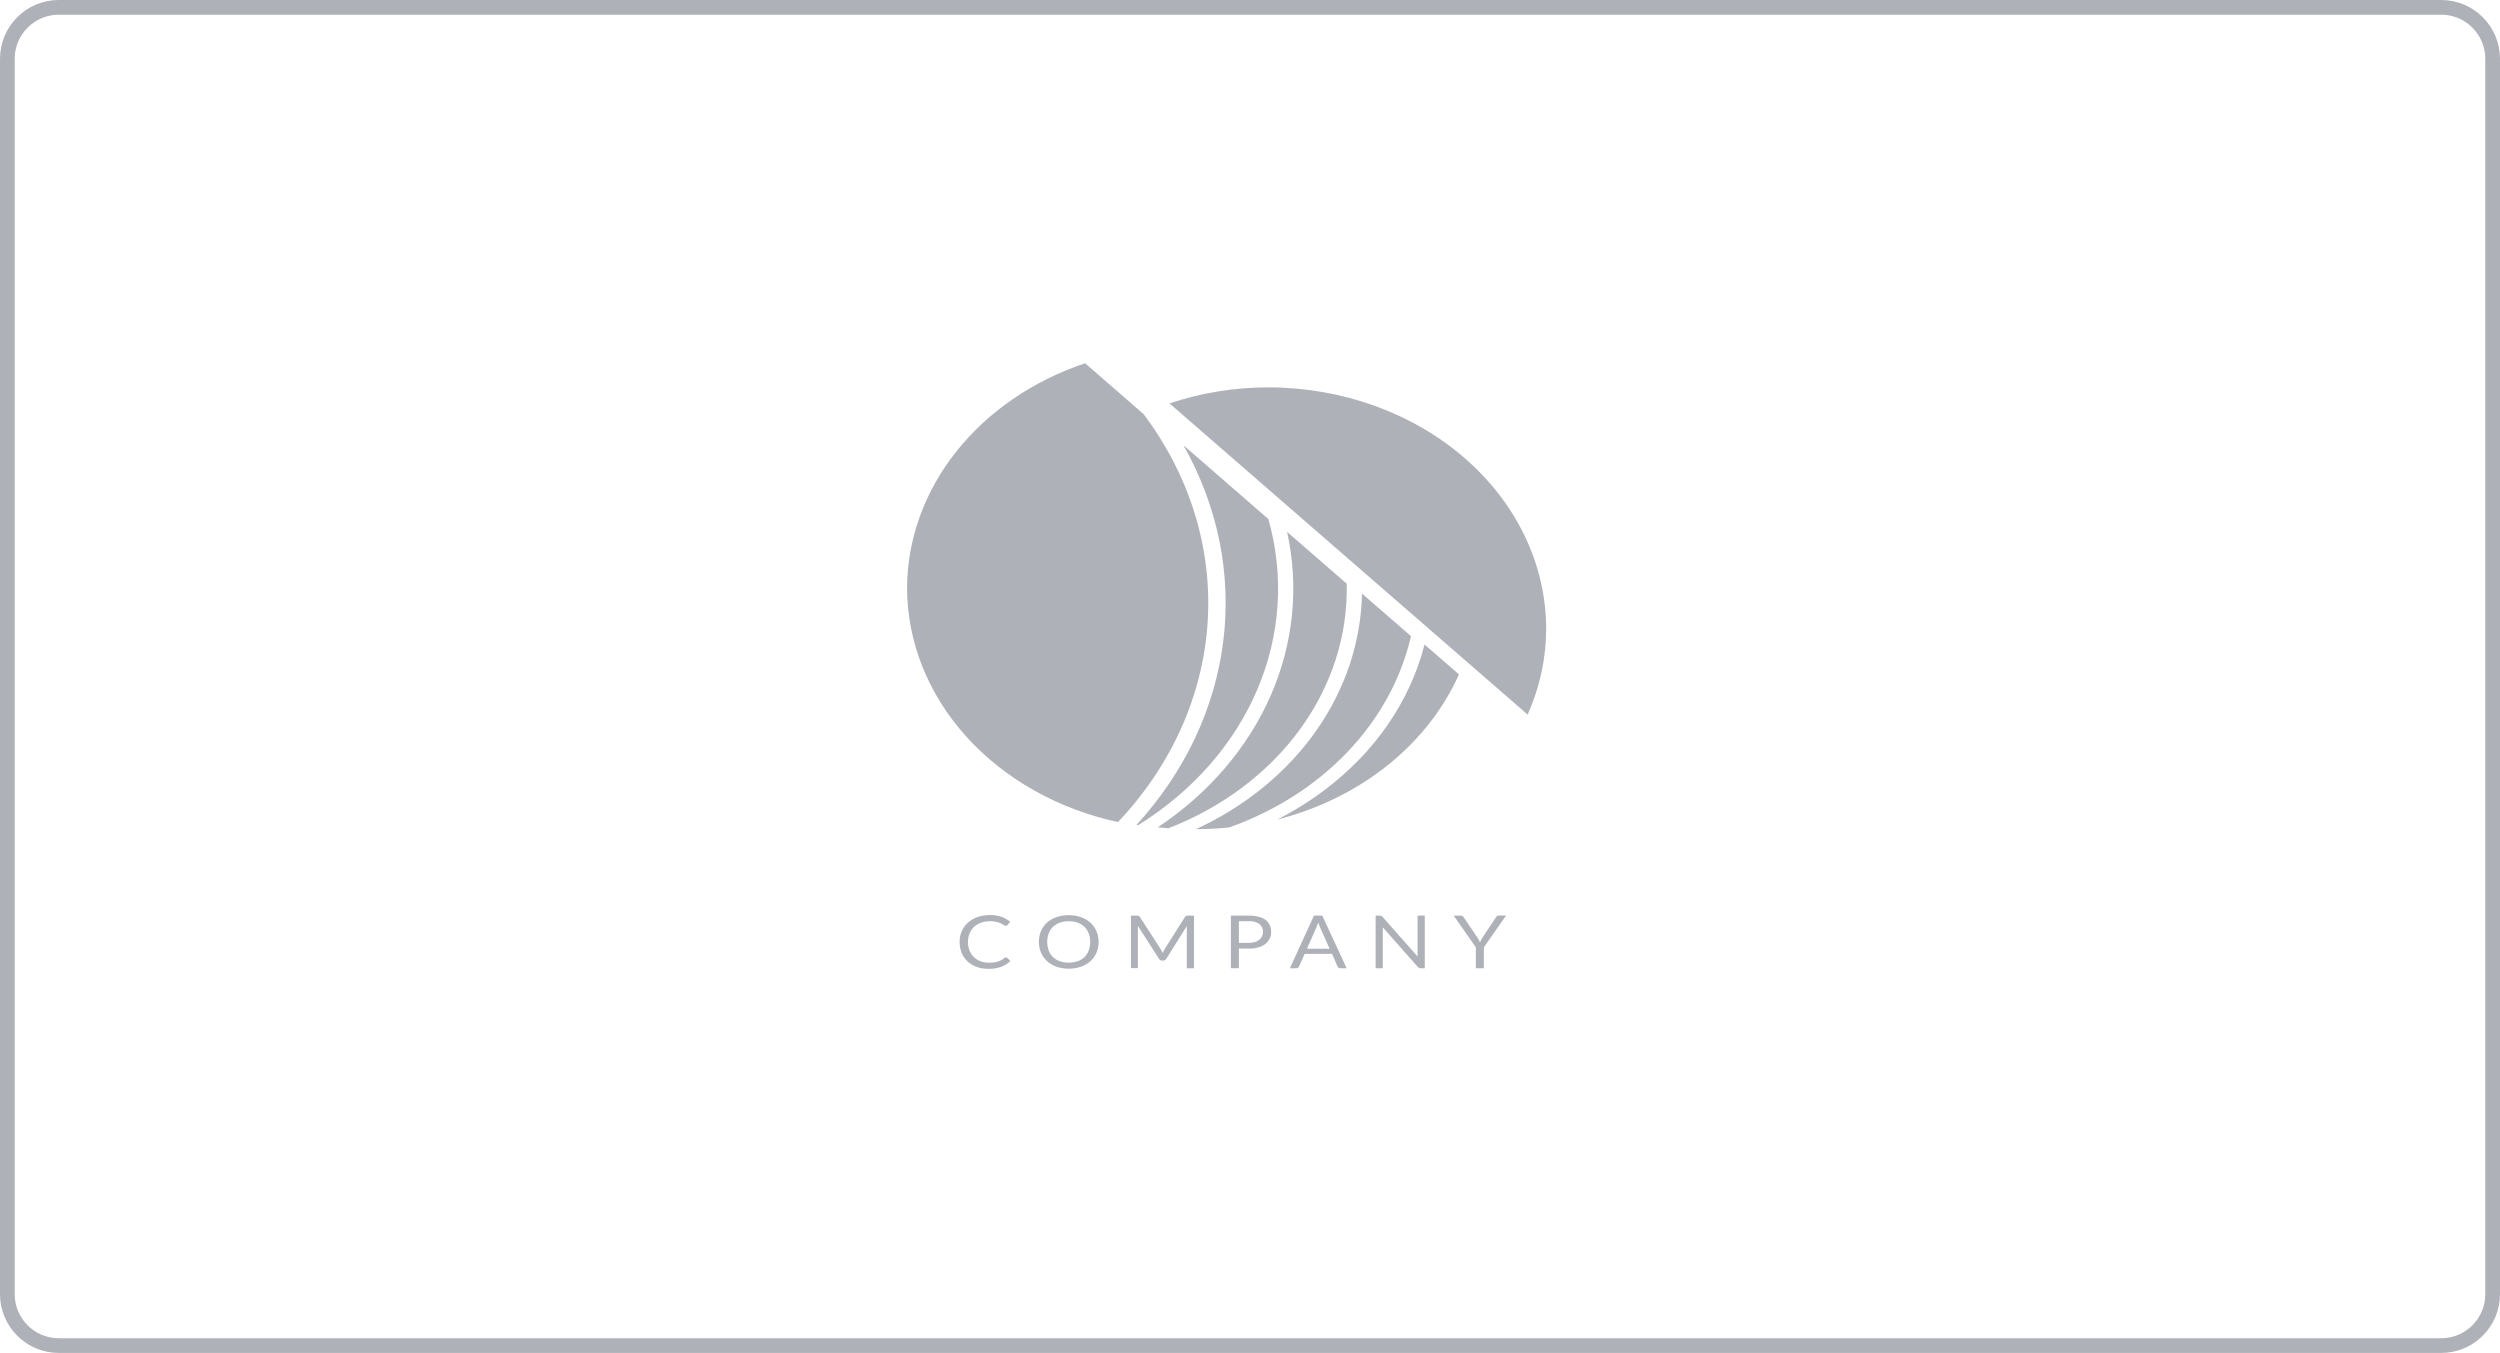
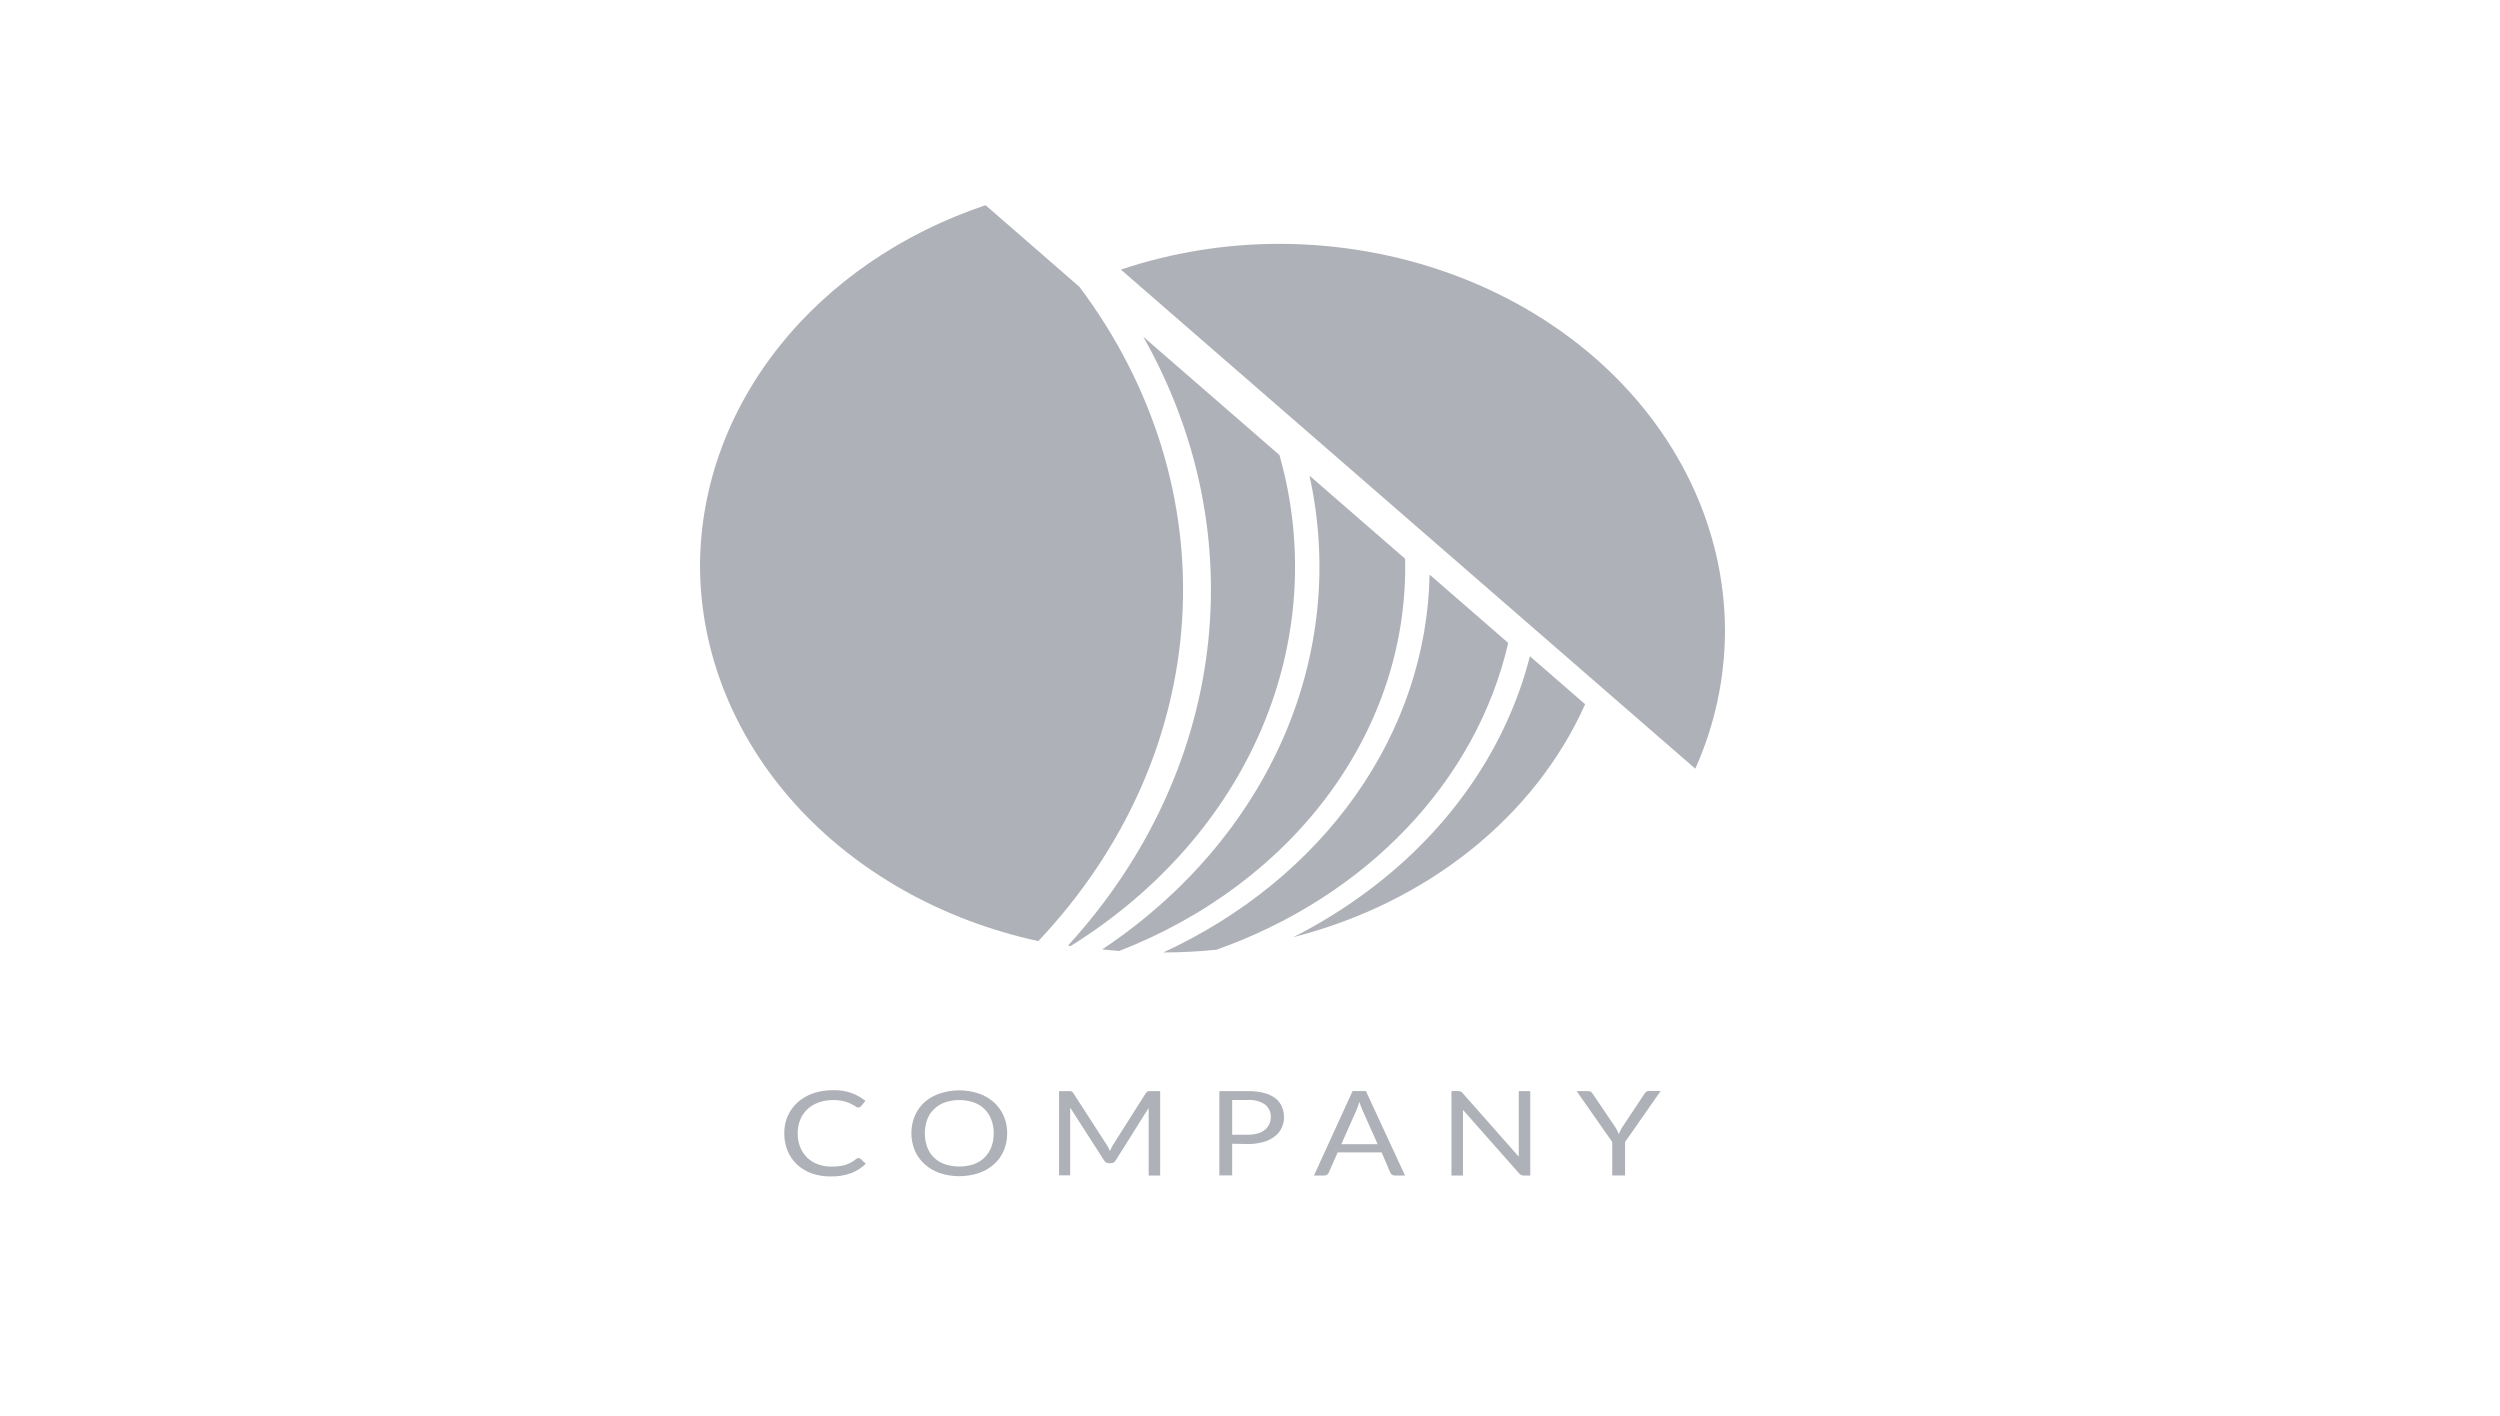
- <svg xmlns="http://www.w3.org/2000/svg" width="170" height="92" viewBox="0 0 170 92" fill="none">
-   <rect x="0.5" y="0.5" width="169" height="91" rx="3.5" stroke="#AFB1B8" />
-   <path d="M68.406 65.101C68.422 65.102 68.438 65.105 68.452 65.111C68.467 65.116 68.48 65.124 68.491 65.135L68.709 65.343C68.54 65.512 68.33 65.647 68.095 65.739C67.82 65.839 67.524 65.888 67.226 65.881C66.945 65.886 66.667 65.841 66.408 65.748C66.174 65.663 65.964 65.536 65.791 65.374C65.616 65.206 65.481 65.01 65.394 64.796C65.298 64.557 65.251 64.306 65.254 64.054C65.251 63.8 65.301 63.548 65.404 63.31C65.5 63.095 65.643 62.899 65.827 62.732C66.013 62.569 66.236 62.441 66.481 62.355C66.75 62.265 67.036 62.22 67.324 62.223C67.591 62.217 67.857 62.258 68.106 62.344C68.322 62.425 68.52 62.538 68.692 62.678L68.51 62.9C68.497 62.916 68.481 62.93 68.463 62.941C68.442 62.953 68.416 62.959 68.39 62.957C68.362 62.956 68.334 62.947 68.311 62.934L68.213 62.874L68.076 62.798C68.017 62.77 67.956 62.746 67.894 62.725C67.813 62.7 67.73 62.68 67.645 62.666C67.538 62.649 67.43 62.641 67.321 62.642C67.114 62.64 66.908 62.674 66.716 62.742C66.537 62.805 66.375 62.9 66.241 63.021C66.105 63.15 66.001 63.302 65.933 63.467C65.856 63.655 65.819 63.854 65.822 64.054C65.818 64.257 65.856 64.46 65.933 64.651C66 64.815 66.103 64.965 66.236 65.094C66.361 65.215 66.516 65.309 66.689 65.369C66.867 65.433 67.058 65.466 67.25 65.464C67.362 65.465 67.473 65.459 67.583 65.445C67.763 65.426 67.935 65.372 68.087 65.286C68.163 65.243 68.236 65.193 68.303 65.139C68.331 65.116 68.368 65.103 68.406 65.101Z" fill="#AFB1B8" />
-   <path d="M74.704 64.054C74.708 64.305 74.658 64.555 74.557 64.791C74.468 65.004 74.328 65.199 74.146 65.363C73.965 65.526 73.745 65.654 73.502 65.738C72.968 65.915 72.378 65.915 71.844 65.738C71.603 65.653 71.385 65.524 71.204 65.362C71.022 65.195 70.881 64.999 70.789 64.784C70.593 64.306 70.593 63.785 70.789 63.308C70.882 63.092 71.023 62.895 71.204 62.727C71.386 62.569 71.604 62.446 71.844 62.365C72.377 62.185 72.969 62.185 73.502 62.365C73.744 62.45 73.963 62.578 74.145 62.741C74.325 62.906 74.465 63.1 74.557 63.312C74.658 63.55 74.708 63.801 74.704 64.054ZM74.132 64.054C74.136 63.853 74.101 63.653 74.028 63.462C73.967 63.298 73.868 63.147 73.736 63.019C73.609 62.897 73.451 62.801 73.276 62.739C72.888 62.609 72.458 62.609 72.071 62.739C71.895 62.801 71.738 62.897 71.61 63.019C71.477 63.146 71.376 63.297 71.315 63.462C71.177 63.847 71.177 64.26 71.315 64.646C71.377 64.81 71.477 64.961 71.61 65.089C71.738 65.21 71.895 65.305 72.071 65.366C72.459 65.493 72.887 65.493 73.276 65.366C73.451 65.305 73.608 65.21 73.736 65.089C73.867 64.96 73.966 64.809 74.028 64.646C74.101 64.455 74.136 64.255 74.132 64.054Z" fill="#AFB1B8" />
-   <path d="M79.001 64.675L79.058 64.807C79.08 64.76 79.099 64.717 79.121 64.675C79.142 64.63 79.166 64.587 79.192 64.544L80.585 62.344C80.613 62.306 80.637 62.282 80.664 62.275C80.701 62.265 80.74 62.261 80.779 62.263H81.191V65.843H80.703V63.211C80.703 63.178 80.703 63.14 80.703 63.099C80.7 63.059 80.7 63.017 80.703 62.976L79.301 65.208C79.283 65.241 79.255 65.269 79.219 65.289C79.183 65.309 79.142 65.319 79.099 65.319H79.02C78.978 65.32 78.936 65.309 78.9 65.29C78.865 65.27 78.836 65.241 78.819 65.208L77.376 62.962C77.376 63.005 77.376 63.047 77.376 63.09C77.376 63.133 77.376 63.17 77.376 63.204V65.835H76.905V62.263H77.316C77.355 62.261 77.394 62.265 77.431 62.275C77.465 62.29 77.492 62.314 77.507 62.344L78.93 64.547C78.958 64.588 78.982 64.63 79.001 64.675Z" fill="#AFB1B8" />
-   <path d="M84.244 64.497V65.838H83.699V62.263H84.915C85.144 62.259 85.373 62.286 85.594 62.341C85.77 62.385 85.934 62.461 86.074 62.564C86.195 62.661 86.288 62.781 86.346 62.915C86.411 63.06 86.442 63.216 86.439 63.372C86.442 63.529 86.407 63.684 86.338 63.829C86.273 63.966 86.172 64.088 86.044 64.187C85.904 64.294 85.739 64.375 85.561 64.423C85.349 64.482 85.127 64.51 84.904 64.506L84.244 64.497ZM84.244 64.113H84.904C85.047 64.115 85.19 64.096 85.327 64.059C85.439 64.026 85.543 63.973 85.632 63.905C85.714 63.839 85.777 63.758 85.817 63.668C85.862 63.572 85.884 63.47 85.883 63.367C85.889 63.268 85.871 63.168 85.828 63.076C85.786 62.983 85.721 62.9 85.638 62.832C85.429 62.69 85.168 62.622 84.904 62.64H84.244V64.113Z" fill="#AFB1B8" />
-   <path d="M91.573 65.842H91.142C91.099 65.844 91.057 65.832 91.022 65.809C90.991 65.787 90.967 65.758 90.951 65.726L90.581 64.862H88.718L88.334 65.726C88.32 65.758 88.296 65.786 88.266 65.807C88.231 65.831 88.188 65.844 88.143 65.842H87.712L89.348 62.263H89.915L91.573 65.842ZM88.874 64.513H90.412L89.763 63.056C89.713 62.947 89.672 62.834 89.64 62.72L89.577 62.907C89.558 62.964 89.536 63.016 89.517 63.059L88.874 64.513Z" fill="#AFB1B8" />
-   <path d="M93.929 62.279C93.961 62.295 93.989 62.317 94.01 62.343L96.396 65.042C96.396 64.999 96.396 64.956 96.396 64.916C96.396 64.876 96.396 64.836 96.396 64.798V62.263H96.884V65.842H96.612C96.573 65.843 96.534 65.836 96.5 65.821C96.466 65.804 96.436 65.781 96.412 65.755L94.03 63.059C94.032 63.1 94.032 63.141 94.03 63.182C94.03 63.222 94.03 63.258 94.03 63.291V65.842H93.542V62.263H93.831C93.864 62.262 93.898 62.268 93.929 62.279Z" fill="#AFB1B8" />
-   <path d="M100.903 64.419V65.84H100.358V64.419L98.85 62.263H99.338C99.38 62.261 99.422 62.272 99.455 62.294C99.485 62.317 99.51 62.344 99.529 62.374L100.472 63.765C100.51 63.824 100.543 63.879 100.57 63.931C100.598 63.983 100.619 64.033 100.639 64.082L100.709 63.928C100.736 63.872 100.767 63.818 100.802 63.765L101.732 62.365C101.751 62.337 101.775 62.312 101.803 62.289C101.835 62.265 101.877 62.252 101.92 62.254H102.413L100.903 64.419Z" fill="#AFB1B8" />
-   <path d="M78.731 56.256C78.969 56.282 79.209 56.303 79.451 56.322C83.13 54.893 86.242 52.552 88.399 49.594C90.555 46.636 91.66 43.191 91.576 39.69L87.522 36.168C88.346 39.895 87.96 43.748 86.408 47.296C84.855 50.844 82.198 53.946 78.731 56.256Z" fill="#AFB1B8" />
-   <path d="M77.284 56.092L77.393 56.111C81.097 53.809 83.921 50.595 85.499 46.884C87.078 43.173 87.339 39.135 86.248 35.294L80.474 30.277C82.809 34.401 83.749 39.016 83.185 43.586C82.62 48.156 80.574 52.493 77.284 56.092Z" fill="#AFB1B8" />
-   <path d="M96.868 43.827C95.887 47.673 93.504 51.142 90.073 53.719C89.072 54.475 87.991 55.15 86.845 55.732C89.639 55.019 92.206 53.758 94.35 52.046C96.494 50.334 98.157 48.217 99.21 45.859L96.868 43.827Z" fill="#AFB1B8" />
-   <path d="M95.949 43.26L92.615 40.363C92.551 43.666 91.47 46.894 89.484 49.711C87.499 52.529 84.681 54.833 81.324 56.384H81.341C82.089 56.383 82.836 56.345 83.579 56.268C86.716 55.155 89.488 53.385 91.646 51.115C93.805 48.846 95.283 46.147 95.949 43.26Z" fill="#AFB1B8" />
-   <path d="M77.766 28.161L73.788 24.7C70.232 25.894 67.174 27.993 65.013 30.722C62.853 33.451 61.691 36.684 61.68 39.996V39.996C61.693 43.656 63.111 47.208 65.709 50.089C68.307 52.97 71.937 55.016 76.024 55.903C79.672 52.041 81.808 47.269 82.122 42.28C82.435 37.291 80.909 32.345 77.766 28.161Z" fill="#AFB1B8" />
-   <path d="M105.14 42.727C105.126 38.385 103.134 34.224 99.6 31.153C96.066 28.083 91.276 26.352 86.278 26.34C83.969 26.337 81.679 26.708 79.525 27.431L103.88 48.593C104.714 46.722 105.141 44.733 105.14 42.727Z" fill="#AFB1B8" />
+ <svg xmlns="http://www.w3.org/2000/svg" width="106" height="60" fill="none">
+   <path fill="#AFB1B8" d="M36.406 49.101c.016 0 .032.004.046.01a.122.122 0 0 1 .039.024l.218.208c-.17.169-.379.304-.614.396a2.39 2.39 0 0 1-.87.142c-.28.005-.558-.04-.817-.133a1.794 1.794 0 0 1-.616-.374 1.674 1.674 0 0 1-.398-.578 1.926 1.926 0 0 1-.14-.742 1.725 1.725 0 0 1 .572-1.322c.187-.163.41-.291.655-.377.269-.09.555-.135.843-.132a2.27 2.27 0 0 1 .782.12c.216.082.415.195.587.335l-.183.222a.177.177 0 0 1-.046.04.125.125 0 0 1-.074.017.177.177 0 0 1-.08-.023l-.097-.06-.137-.076a1.555 1.555 0 0 0-.43-.132 1.892 1.892 0 0 0-.325-.024 1.759 1.759 0 0 0-.605.1c-.18.063-.341.158-.474.28-.136.128-.241.28-.309.445a1.497 1.497 0 0 0-.111.587c-.004.203.034.405.111.597a1.3 1.3 0 0 0 .303.443c.125.12.28.215.453.275.178.064.369.096.561.095.111.001.223-.005.333-.019a1.316 1.316 0 0 0 .72-.306.171.171 0 0 1 .103-.038ZM42.704 48.054a1.81 1.81 0 0 1-.147.737 1.593 1.593 0 0 1-.41.572 1.889 1.889 0 0 1-.645.375 2.655 2.655 0 0 1-1.658 0 1.91 1.91 0 0 1-.64-.377 1.676 1.676 0 0 1-.415-.578 1.922 1.922 0 0 1 0-1.475c.093-.216.234-.413.415-.58.182-.159.4-.282.64-.363a2.61 2.61 0 0 1 1.658 0c.242.085.461.213.643.376.18.165.32.36.412.571.101.238.151.489.147.742Zm-.572 0a1.566 1.566 0 0 0-.104-.593 1.22 1.22 0 0 0-.752-.722 1.918 1.918 0 0 0-1.205 0 1.297 1.297 0 0 0-.461.28 1.191 1.191 0 0 0-.294.443 1.738 1.738 0 0 0 0 1.184 1.209 1.209 0 0 0 .755.72c.388.127.816.127 1.205 0 .175-.061.333-.156.46-.277.131-.129.23-.28.292-.443.074-.19.108-.391.104-.592ZM47.001 48.675l.058.132c.021-.047.04-.09.062-.132.021-.045.045-.088.071-.13l1.393-2.201c.028-.038.052-.062.08-.069a.373.373 0 0 1 .114-.012h.412v3.58h-.488V47.1a.974.974 0 0 1 0-.124L47.3 49.208a.203.203 0 0 1-.082.081.246.246 0 0 1-.12.03h-.079a.243.243 0 0 1-.12-.03.201.201 0 0 1-.081-.081l-1.443-2.246V49.835h-.471v-3.572h.411a.374.374 0 0 1 .115.012c.034.015.06.039.076.069l1.423 2.203c.028.04.052.083.071.128ZM52.244 48.497v1.34H51.7v-3.574h1.216c.23-.004.459.023.679.078.176.044.34.12.48.223a.922.922 0 0 1 .273.35c.064.146.095.302.092.458a.992.992 0 0 1-.395.815c-.14.107-.304.188-.483.236a2.3 2.3 0 0 1-.657.083l-.66-.01Zm0-.384h.66c.143.002.286-.017.423-.054a.925.925 0 0 0 .305-.154.687.687 0 0 0 .25-.538.605.605 0 0 0-.054-.291.69.69 0 0 0-.19-.244 1.172 1.172 0 0 0-.734-.192h-.66v1.473ZM59.573 49.842h-.43a.205.205 0 0 1-.12-.033.224.224 0 0 1-.072-.083l-.37-.864h-1.863l-.384.864a.196.196 0 0 1-.068.08.205.205 0 0 1-.123.036h-.43l1.635-3.58h.567l1.658 3.58Zm-2.7-1.329h1.539l-.65-1.457c-.049-.11-.09-.222-.122-.336l-.063.187a1.69 1.69 0 0 1-.06.152l-.643 1.454ZM61.929 46.28c.032.015.06.037.082.063l2.385 2.699v-2.779h.488v3.58h-.272a.265.265 0 0 1-.112-.022.298.298 0 0 1-.087-.066l-2.383-2.696a.974.974 0 0 1 0 .123v2.66h-.488v-3.58h.289c.033 0 .067.006.098.017ZM68.903 48.419v1.421h-.545V48.42l-1.508-2.156h.488a.196.196 0 0 1 .117.03c.03.024.055.051.074.081l.943 1.391a1.419 1.419 0 0 1 .166.317l.072-.154c.026-.056.057-.11.092-.163l.93-1.4a.379.379 0 0 1 .07-.076.182.182 0 0 1 .118-.035h.494l-1.51 2.165ZM46.731 40.256c.238.026.478.047.72.066 3.68-1.43 6.791-3.77 8.948-6.728 2.156-2.958 3.261-6.403 3.177-9.904l-4.054-3.522c.824 3.727.438 7.58-1.114 11.128-1.553 3.548-4.21 6.65-7.677 8.96Z" />
+   <path fill="#AFB1B8" d="m45.284 40.092.109.02c3.704-2.303 6.527-5.517 8.106-9.228 1.579-3.711 1.84-7.749.75-11.59l-5.775-5.017c2.335 4.124 3.276 8.74 2.71 13.31-.564 4.57-2.61 8.906-5.9 12.505ZM64.868 27.826c-.981 3.847-3.364 7.316-6.794 9.893a21.633 21.633 0 0 1-3.228 2.013c2.793-.713 5.36-1.974 7.504-3.686 2.144-1.712 3.807-3.829 4.86-6.187l-2.342-2.033Z" />
+   <path fill="#AFB1B8" d="m63.949 27.26-3.334-2.897c-.064 3.303-1.145 6.531-3.13 9.348-1.986 2.818-4.804 5.122-8.16 6.673h.016c.748 0 1.495-.04 2.238-.116 3.137-1.113 5.909-2.883 8.067-5.153 2.159-2.27 3.637-4.968 4.303-7.855ZM45.766 12.16 41.788 8.7c-3.556 1.194-6.614 3.293-8.775 6.022-2.16 2.73-3.322 5.961-3.333 9.274.013 3.66 1.431 7.212 4.03 10.093 2.597 2.88 6.227 4.927 10.314 5.814 3.648-3.862 5.785-8.634 6.098-13.623.313-4.99-1.213-9.935-4.356-14.12ZM73.14 26.727c-.014-4.342-2.006-8.503-5.54-11.574-3.534-3.07-8.324-4.801-13.322-4.814a21.18 21.18 0 0 0-6.753 1.092L71.88 32.593a14.352 14.352 0 0 0 1.26-5.866Z" />
</svg>
